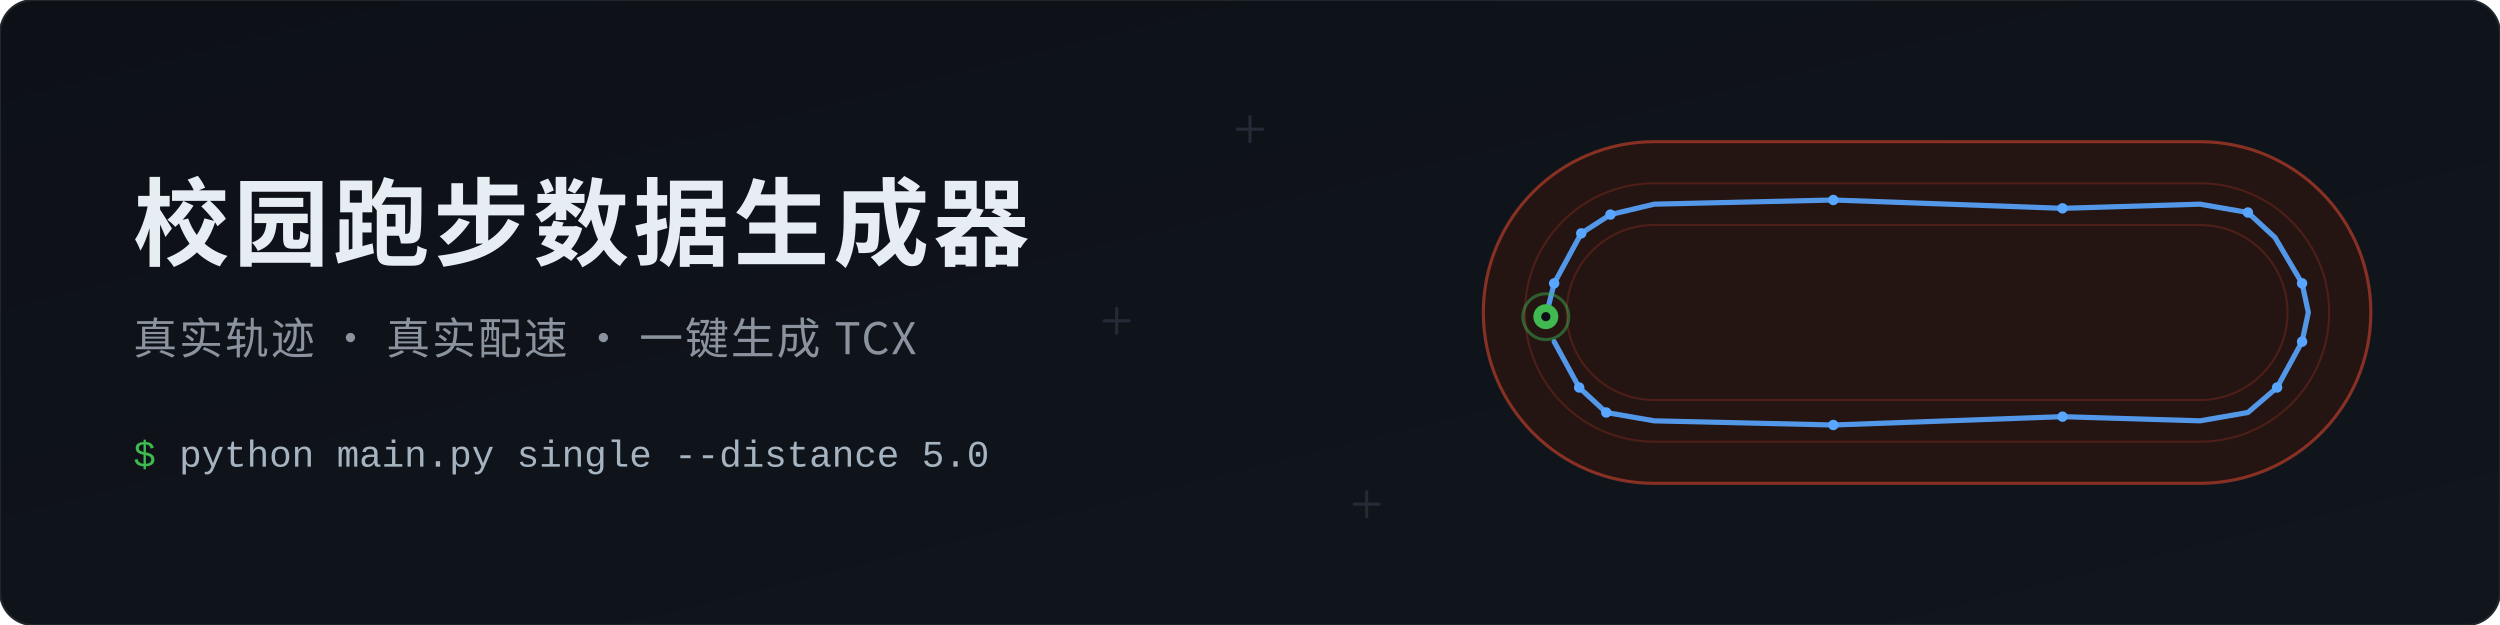
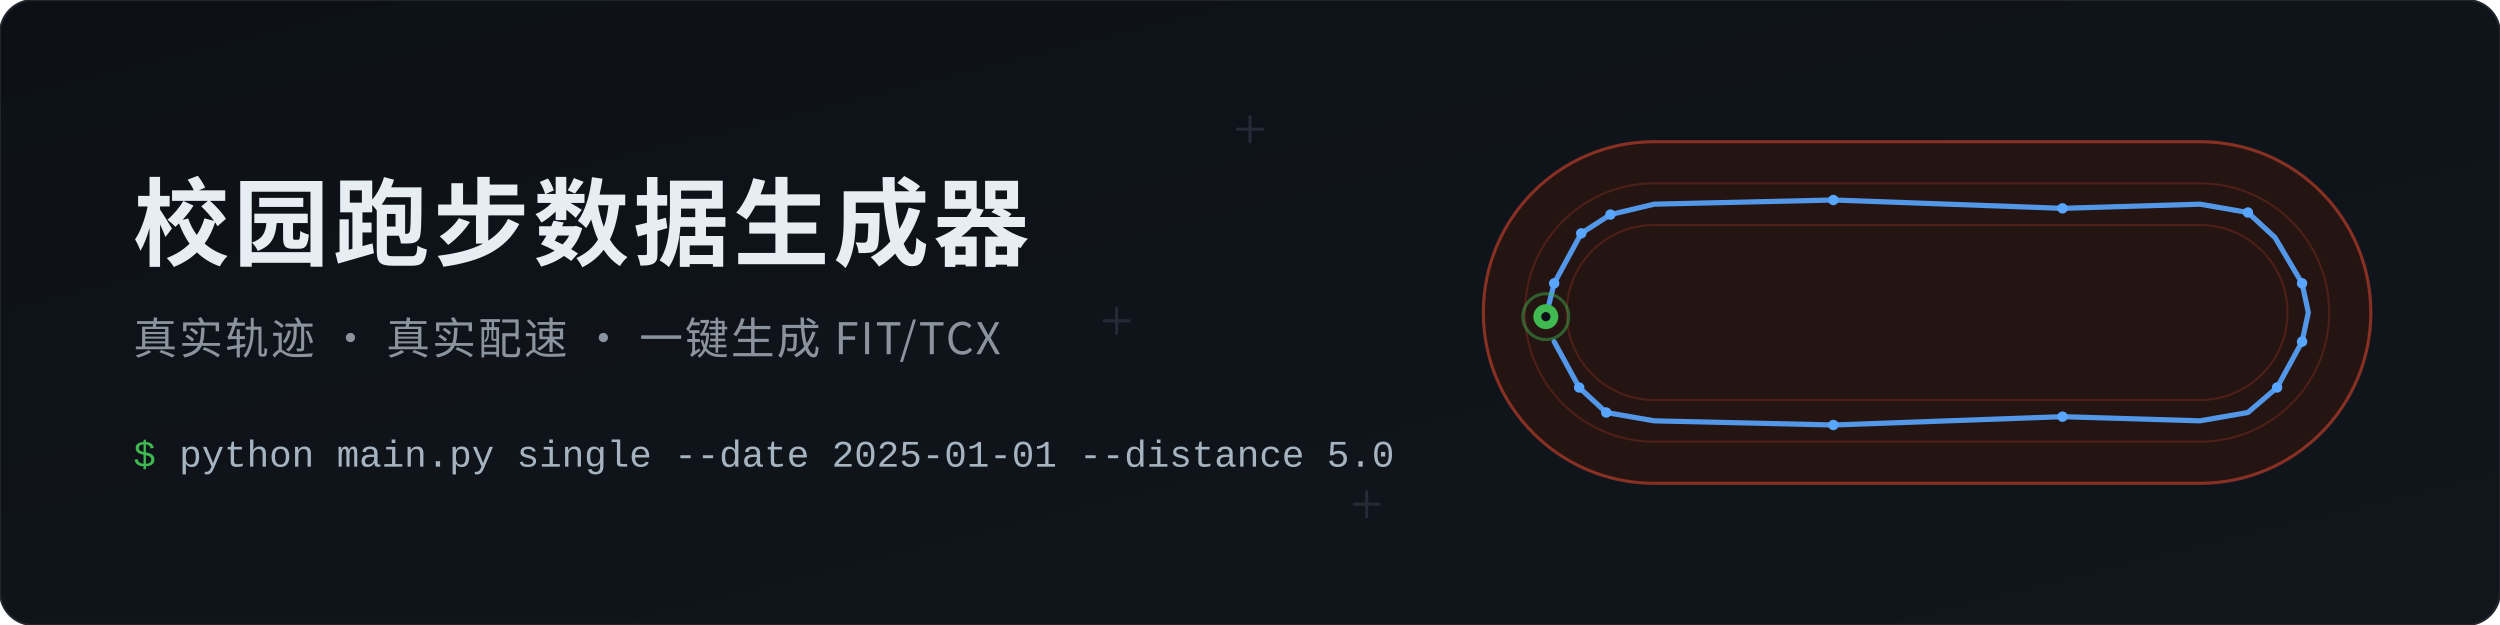
<svg xmlns="http://www.w3.org/2000/svg" viewBox="0 0 1200 300" role="img" aria-labelledby="heroTitle">
  <defs>
    <linearGradient id="bg" x1="0" y1="0" x2="1" y2="1">
      <stop offset="0" stop-color="#0D1117" />
      <stop offset="1" stop-color="#11161D" />
    </linearGradient>
  </defs>
  <rect width="1200" height="300" rx="16" fill="url(#bg)" stroke="#21262D" stroke-width="1" />
  <g stroke="#242B36" stroke-width="1.5" stroke-linecap="round">
    <path d="M600 56 v12 M594 62 h12" />
    <path d="M656 236 v12 M650 242 h12" />
    <path d="M536 148 v12 M530 154 h12" />
  </g>
  <g>
    <rect x="712" y="68" width="426" height="164" rx="82" fill="#241412" stroke="#E2472E" stroke-width="1.5" stroke-opacity="0.55" />
    <rect x="732" y="88" width="386" height="124" rx="62" fill="none" stroke="#E2472E" stroke-width="1" stroke-opacity="0.22" />
    <rect x="752" y="108" width="346" height="84" rx="42" fill="none" stroke="#E2472E" stroke-width="1" stroke-opacity="0.22" />
  </g>
  <polyline fill="none" stroke="#58A6FF" stroke-width="2.5" stroke-linejoin="round" stroke-linecap="round" opacity="0.9" points="742,152 746,136 759,112 773,103 794,98 880,96 990,100 1056,98 1079,102 1092,114 1105,136 1108,150 1105,164 1093,186 1079,198 1056,202 990,200 880,204 794,202 771,198 758,186 746,164" />
  <g fill="#58A6FF">
    <circle cx="746" cy="136" r="2.5" />
    <circle cx="759" cy="112" r="2.5" />
    <circle cx="773" cy="103" r="2.5" />
    <circle cx="880" cy="96" r="2.5" />
    <circle cx="990" cy="100" r="2.5" />
    <circle cx="1079" cy="102" r="2.5" />
    <circle cx="1105" cy="136" r="2.5" />
    <circle cx="1105" cy="164" r="2.5" />
    <circle cx="1093" cy="186" r="2.5" />
    <circle cx="990" cy="200" r="2.5" />
    <circle cx="880" cy="204" r="2.5" />
    <circle cx="771" cy="198" r="2.5" />
    <circle cx="758" cy="186" r="2.5" />
  </g>
  <circle cx="742" cy="152" r="11" fill="none" stroke="#3FB950" stroke-width="1.5" opacity="0.45" />
  <circle cx="742" cy="152" r="6" fill="#3FB950" />
  <circle cx="742" cy="152" r="2.2" fill="#0D1117" />
  <text x="64" y="124" font-family="-apple-system,'PingFang SC','Hiragino Sans GB','Microsoft YaHei','Noto Sans CJK SC',system-ui,sans-serif" font-size="46" font-weight="700" fill="#E6EDF3" letter-spacing="2">校园跑步数据生成器</text>
-   <text x="64" y="170" font-family="-apple-system,'PingFang SC','Hiragino Sans GB','Microsoft YaHei','Noto Sans CJK SC',system-ui,sans-serif" font-size="21" fill="#8B949E" letter-spacing="1">真实轨迹 · 真实配速 · 一键生成 TCX</text>
+   <text x="64" y="170" font-family="-apple-system,'PingFang SC','Hiragino Sans GB','Microsoft YaHei','Noto Sans CJK SC',system-ui,sans-serif" font-size="21" fill="#8B949E" letter-spacing="1">真实轨迹 · 真实配速 · 一键生成 FIT/TCX</text>
  <g font-family="'SF Mono','JetBrains Mono',Menlo,Consolas,'Courier New',monospace" font-size="18">
    <text x="64" y="224" fill="#3FB950">$</text>
-     <text x="86" y="224" fill="#A5B4C0">python main.py single --distance 5.0</text>
+     <text x="86" y="224" fill="#A5B4C0">python main.py single --date 2025-01-01 --distance 5.0</text>
  </g>
</svg>
